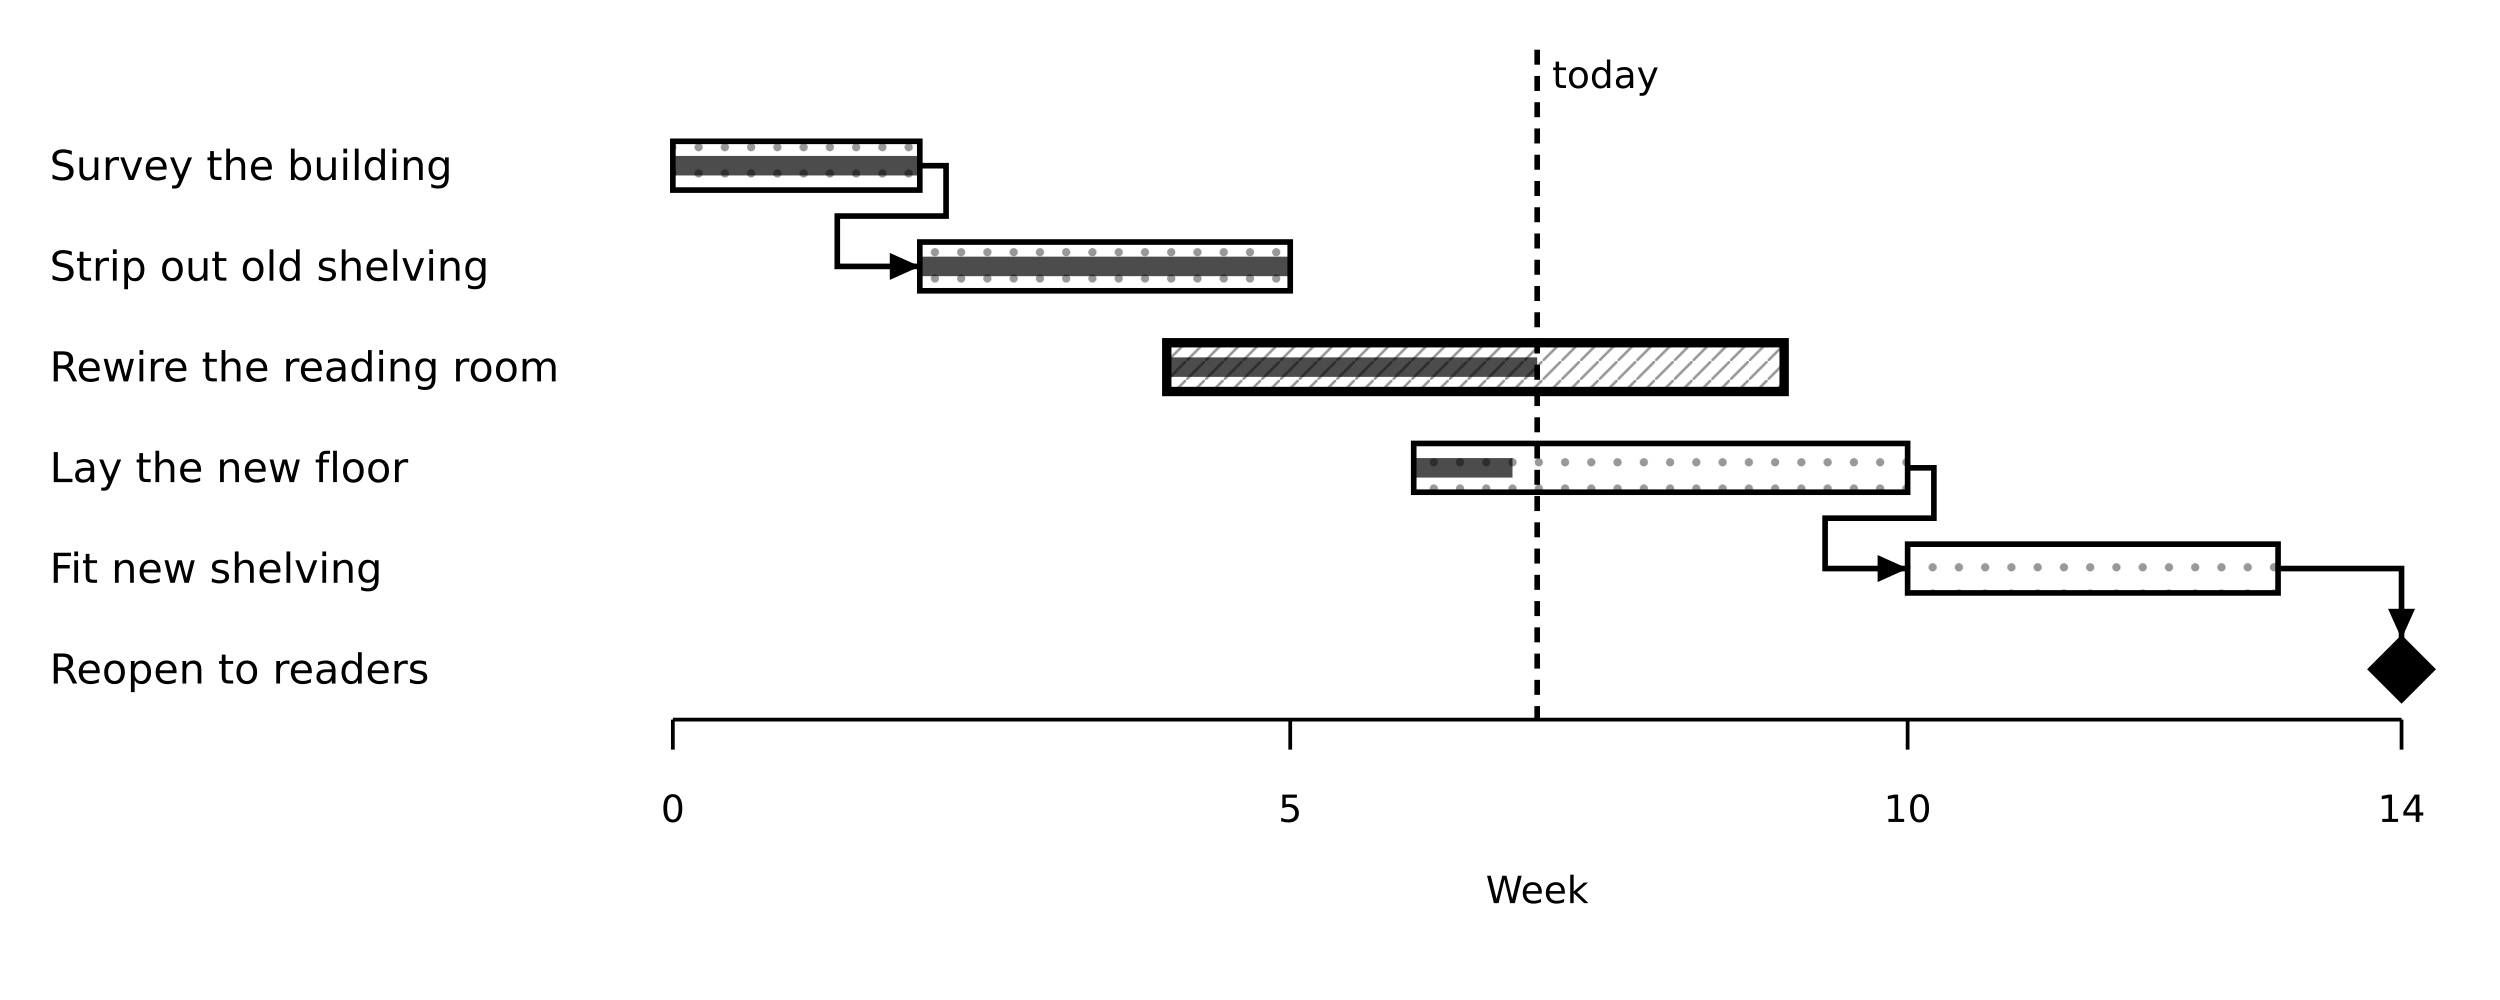
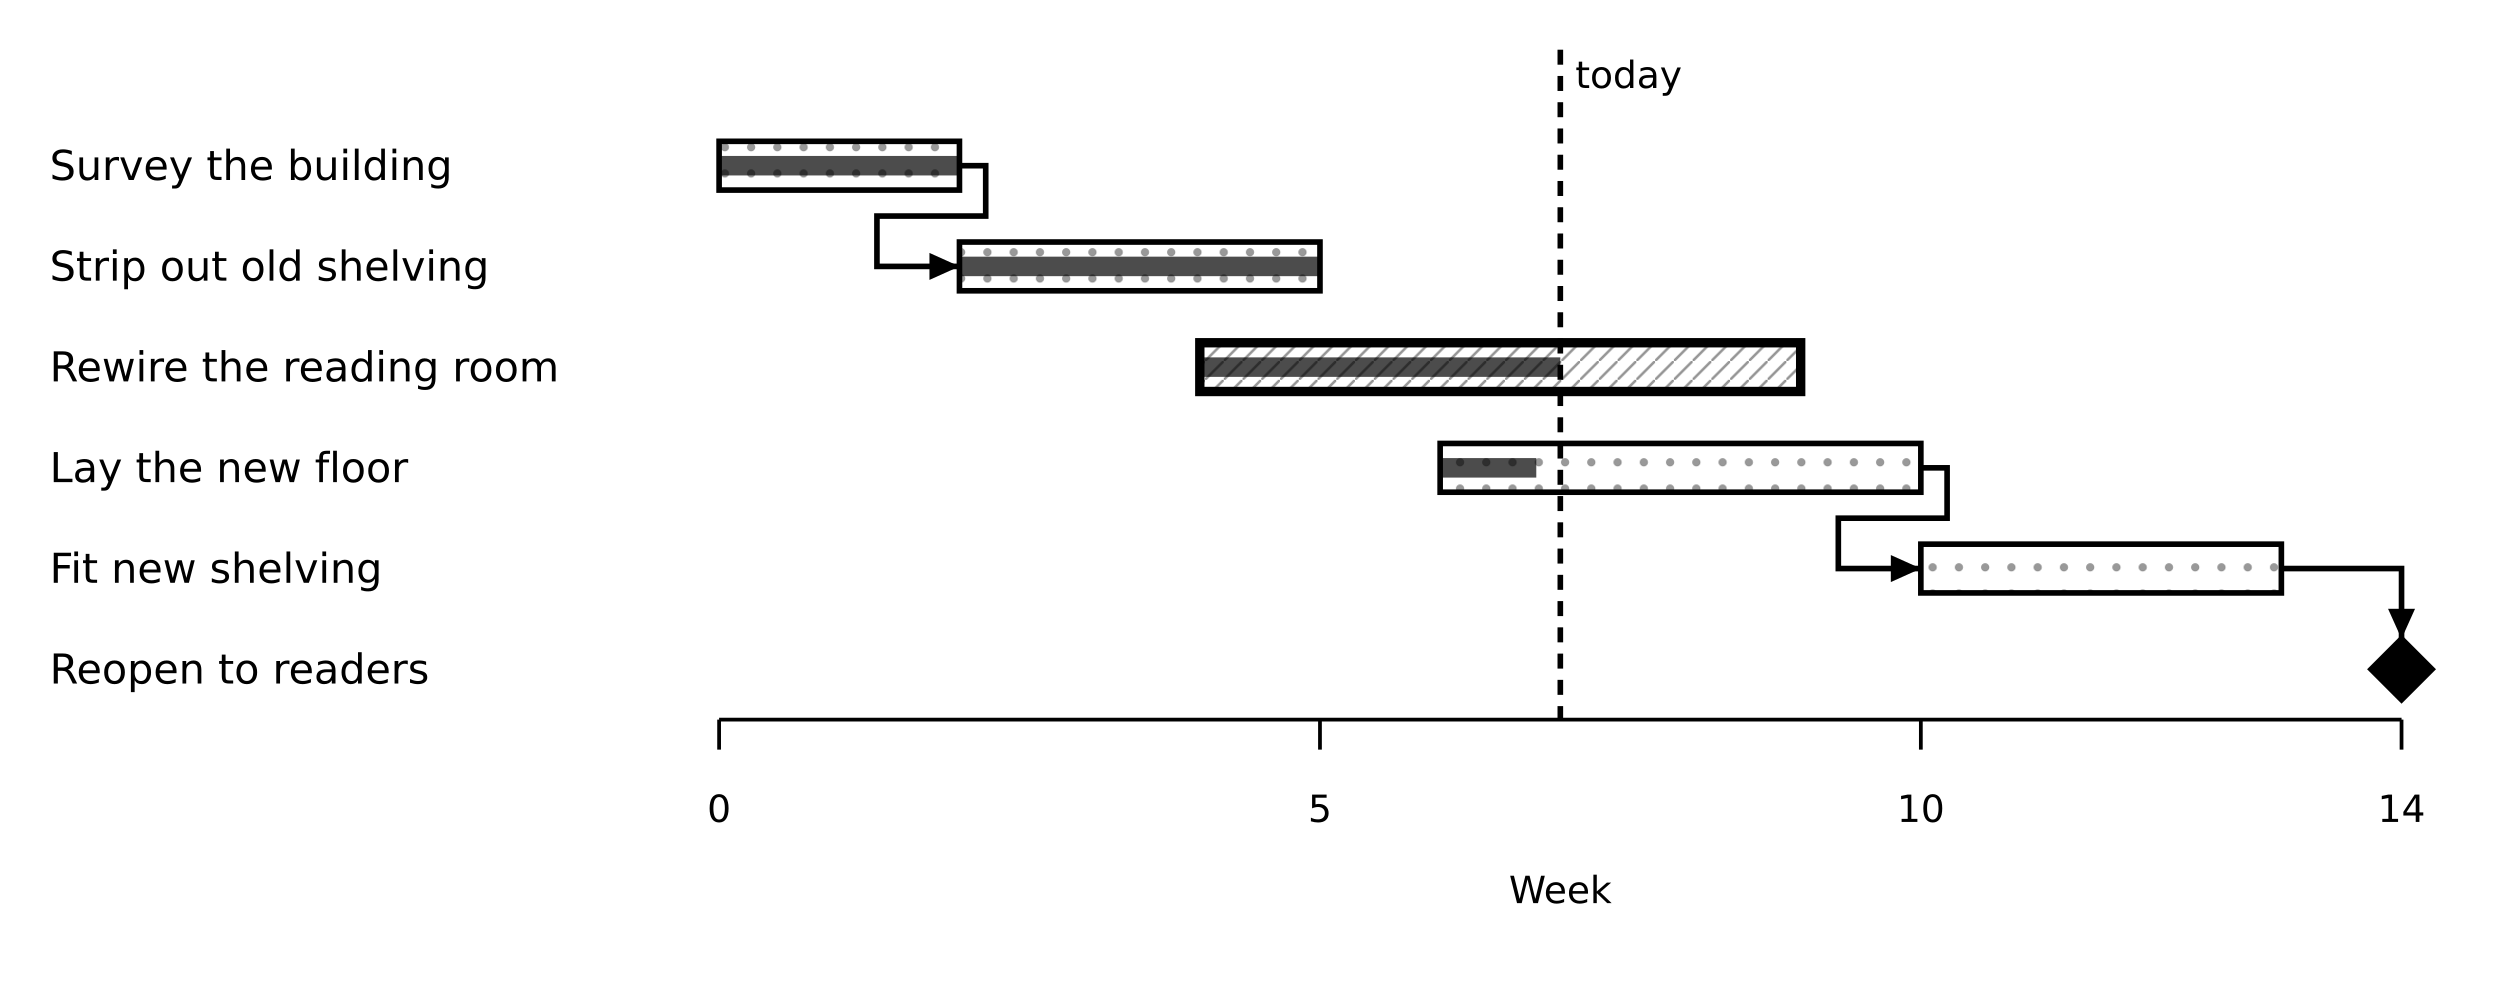
- <svg xmlns="http://www.w3.org/2000/svg" viewBox="-1.25 -1.25 666.5 266.381" role="img" aria-labelledby="dsf542a7d3a7-title dsf542a7d3a7-desc">
+ <svg xmlns="http://www.w3.org/2000/svg" viewBox="-1.25 -1.25 666.5 266.381" role="img" aria-labelledby="dsb4e1868a54-title dsb4e1868a54-desc">
  <defs>
-     <pattern id="dsf542a7d3a7-dots" width="7" height="7" patternUnits="userSpaceOnUse">
+     <pattern id="dsb4e1868a54-dots" width="7" height="7" patternUnits="userSpaceOnUse">
      <circle cx="3" cy="3" r="1.1" fill="currentColor" fill-opacity="0.4" />
    </pattern>
-     <pattern id="dsf542a7d3a7-hatch" width="5" height="5" patternUnits="userSpaceOnUse">
+     <pattern id="dsb4e1868a54-hatch" width="5" height="5" patternUnits="userSpaceOnUse">
      <path d="M 0 5 L 5 0" stroke="currentColor" stroke-width="0.7" stroke-opacity="0.4" />
    </pattern>
  </defs>
-   <polygon points="178.131,36.425 243.969,36.425 243.969,49.425 178.131,49.425" fill="url(#dsf542a7d3a7-dots)" stroke="currentColor" stroke-width="1.5" />
-   <polygon points="178.131,40.325 243.969,40.325 243.969,45.525 178.131,45.525" fill="currentColor" fill-opacity="0.7" stroke="none" />
-   <polygon points="243.969,63.275 342.727,63.275 342.727,76.275 243.969,76.275" fill="url(#dsf542a7d3a7-dots)" stroke="currentColor" stroke-width="1.5" />
-   <polygon points="243.969,67.175 342.727,67.175 342.727,72.375 243.969,72.375" fill="currentColor" fill-opacity="0.7" stroke="none" />
-   <polygon points="309.808,90.125 474.404,90.125 474.404,103.125 309.808,103.125" fill="url(#dsf542a7d3a7-hatch)" stroke="currentColor" stroke-width="2.5" />
-   <polygon points="309.808,94.025 408.565,94.025 408.565,99.225 309.808,99.225" fill="currentColor" fill-opacity="0.7" stroke="none" />
-   <polygon points="375.646,116.975 507.323,116.975 507.323,129.975 375.646,129.975" fill="url(#dsf542a7d3a7-dots)" stroke="currentColor" stroke-width="1.5" />
-   <polygon points="375.646,120.875 401.982,120.875 401.982,126.075 375.646,126.075" fill="currentColor" fill-opacity="0.7" stroke="none" />
-   <polygon points="507.323,143.825 606.081,143.825 606.081,156.825 507.323,156.825" fill="url(#dsf542a7d3a7-dots)" stroke="currentColor" stroke-width="1.5" />
+   <polygon points="190.464,36.425 254.541,36.425 254.541,49.425 190.464,49.425" fill="url(#dsb4e1868a54-dots)" stroke="currentColor" stroke-width="1.5" />
+   <polygon points="190.464,40.325 254.541,40.325 254.541,45.525 190.464,45.525" fill="currentColor" fill-opacity="0.7" stroke="none" />
+   <polygon points="254.541,63.275 350.655,63.275 350.655,76.275 254.541,76.275" fill="url(#dsb4e1868a54-dots)" stroke="currentColor" stroke-width="1.5" />
+   <polygon points="254.541,67.175 350.655,67.175 350.655,72.375 254.541,72.375" fill="currentColor" fill-opacity="0.7" stroke="none" />
+   <polygon points="318.617,90.125 478.809,90.125 478.809,103.125 318.617,103.125" fill="url(#dsb4e1868a54-hatch)" stroke="currentColor" stroke-width="2.5" />
+   <polygon points="318.617,94.025 414.732,94.025 414.732,99.225 318.617,99.225" fill="currentColor" fill-opacity="0.7" stroke="none" />
+   <polygon points="382.694,116.975 510.847,116.975 510.847,129.975 382.694,129.975" fill="url(#dsb4e1868a54-dots)" stroke="currentColor" stroke-width="1.5" />
+   <polygon points="382.694,120.875 408.324,120.875 408.324,126.075 382.694,126.075" fill="currentColor" fill-opacity="0.7" stroke="none" />
+   <polygon points="510.847,143.825 606.962,143.825 606.962,156.825 510.847,156.825" fill="url(#dsb4e1868a54-dots)" stroke="currentColor" stroke-width="1.5" />
  <polygon points="639,169.05 647.125,177.175 639,185.3 630.875,177.175" fill="currentColor" stroke="currentColor" stroke-width="1.5" />
-   <path d="M 243.969 42.925 L 250.969 42.925 L 250.969 56.35 L 221.969 56.35 L 221.969 69.775 L 243.969 69.775" fill="none" stroke="currentColor" stroke-width="1.5" />
-   <polygon points="243.969,69.775 235.969,73.375 235.969,66.175" fill="currentColor" stroke="none" />
-   <path d="M 507.323 123.475 L 514.323 123.475 L 514.323 136.9 L 485.323 136.9 L 485.323 150.325 L 507.323 150.325" fill="none" stroke="currentColor" stroke-width="1.5" />
-   <polygon points="507.323,150.325 499.323,153.925 499.323,146.725" fill="currentColor" stroke="none" />
-   <path d="M 606.081 150.325 L 639 150.325 L 639 169.05" fill="none" stroke="currentColor" stroke-width="1.5" />
+   <path d="M 254.541 42.925 L 261.541 42.925 L 261.541 56.35 L 232.541 56.35 L 232.541 69.775 L 254.541 69.775" fill="none" stroke="currentColor" stroke-width="1.5" />
+   <polygon points="254.541,69.775 246.541,73.375 246.541,66.175" fill="currentColor" stroke="none" />
+   <path d="M 510.847 123.475 L 517.847 123.475 L 517.847 136.9 L 488.847 136.9 L 488.847 150.325 L 510.847 150.325" fill="none" stroke="currentColor" stroke-width="1.5" />
+   <polygon points="510.847,150.325 502.847,153.925 502.847,146.725" fill="currentColor" stroke="none" />
+   <path d="M 606.962 150.325 L 639 150.325 L 639 169.05" fill="none" stroke="currentColor" stroke-width="1.5" />
  <polygon points="639,169.05 635.4,161.05 642.6,161.05" fill="currentColor" stroke="none" />
-   <path d="M 408.565 12 L 408.565 190.6" fill="none" stroke="currentColor" stroke-width="1.5" stroke-dasharray="4 3" />
-   <path d="M 178.131 190.6 L 639 190.6" fill="none" stroke="currentColor" stroke-width="1" />
-   <path d="M 178.131 190.6 L 178.131 198.6" fill="none" stroke="currentColor" stroke-width="1" />
-   <path d="M 342.727 190.6 L 342.727 198.6" fill="none" stroke="currentColor" stroke-width="1" />
-   <path d="M 507.323 190.6 L 507.323 198.6" fill="none" stroke="currentColor" stroke-width="1" />
+   <path d="M 414.732 12 L 414.732 190.6" fill="none" stroke="currentColor" stroke-width="1.5" stroke-dasharray="4 3" />
+   <path d="M 190.464 190.6 L 639 190.6" fill="none" stroke="currentColor" stroke-width="1" />
+   <path d="M 190.464 190.6 L 190.464 198.6" fill="none" stroke="currentColor" stroke-width="1" />
+   <path d="M 350.655 190.6 L 350.655 198.6" fill="none" stroke="currentColor" stroke-width="1" />
+   <path d="M 510.847 190.6 L 510.847 198.6" fill="none" stroke="currentColor" stroke-width="1" />
  <path d="M 639 190.6 L 639 198.6" fill="none" stroke="currentColor" stroke-width="1" />
  <text x="12" y="46.733" font-family="'DejaVu Sans', sans-serif" font-size="11" fill="currentColor">
    <tspan>Survey the building</tspan>
  </text>
  <text x="12" y="73.583" font-family="'DejaVu Sans', sans-serif" font-size="11" fill="currentColor">
    <tspan>Strip out old shelving</tspan>
  </text>
  <text x="12" y="100.433" font-family="'DejaVu Sans', sans-serif" font-size="11" fill="currentColor">
    <tspan>Rewire the reading room</tspan>
  </text>
  <text x="12" y="127.283" font-family="'DejaVu Sans', sans-serif" font-size="11" fill="currentColor">
    <tspan>Lay the new floor</tspan>
  </text>
  <text x="12" y="154.133" font-family="'DejaVu Sans', sans-serif" font-size="11" fill="currentColor">
    <tspan>Fit new shelving</tspan>
  </text>
  <text x="12" y="180.983" font-family="'DejaVu Sans', sans-serif" font-size="11" fill="currentColor">
    <tspan>Reopen to readers</tspan>
  </text>
-   <text x="412.565" y="22.212" font-family="'DejaVu Sans', sans-serif" font-size="10" fill="currentColor">
+   <text x="418.732" y="22.212" font-family="'DejaVu Sans', sans-serif" font-size="10" fill="currentColor">
    <tspan>today</tspan>
  </text>
-   <text x="178.131" y="217.882" font-family="'DejaVu Sans', sans-serif" font-size="10" fill="currentColor" text-anchor="middle">
+   <text x="190.464" y="217.882" font-family="'DejaVu Sans', sans-serif" font-size="10" fill="currentColor" text-anchor="middle">
    <tspan>0</tspan>
  </text>
-   <text x="342.727" y="217.882" font-family="'DejaVu Sans', sans-serif" font-size="10" fill="currentColor" text-anchor="middle">
+   <text x="350.655" y="217.882" font-family="'DejaVu Sans', sans-serif" font-size="10" fill="currentColor" text-anchor="middle">
    <tspan>5</tspan>
  </text>
-   <text x="507.323" y="217.882" font-family="'DejaVu Sans', sans-serif" font-size="10" fill="currentColor" text-anchor="middle">
+   <text x="510.847" y="217.882" font-family="'DejaVu Sans', sans-serif" font-size="10" fill="currentColor" text-anchor="middle">
    <tspan>10</tspan>
  </text>
  <text x="639" y="217.882" font-family="'DejaVu Sans', sans-serif" font-size="10" fill="currentColor" text-anchor="middle">
    <tspan>14</tspan>
  </text>
-   <text x="408.565" y="239.523" font-family="'DejaVu Sans', sans-serif" font-size="10" fill="currentColor" text-anchor="middle">
+   <text x="414.732" y="239.523" font-family="'DejaVu Sans', sans-serif" font-size="10" fill="currentColor" text-anchor="middle">
    <tspan>Week</tspan>
  </text>
</svg>
